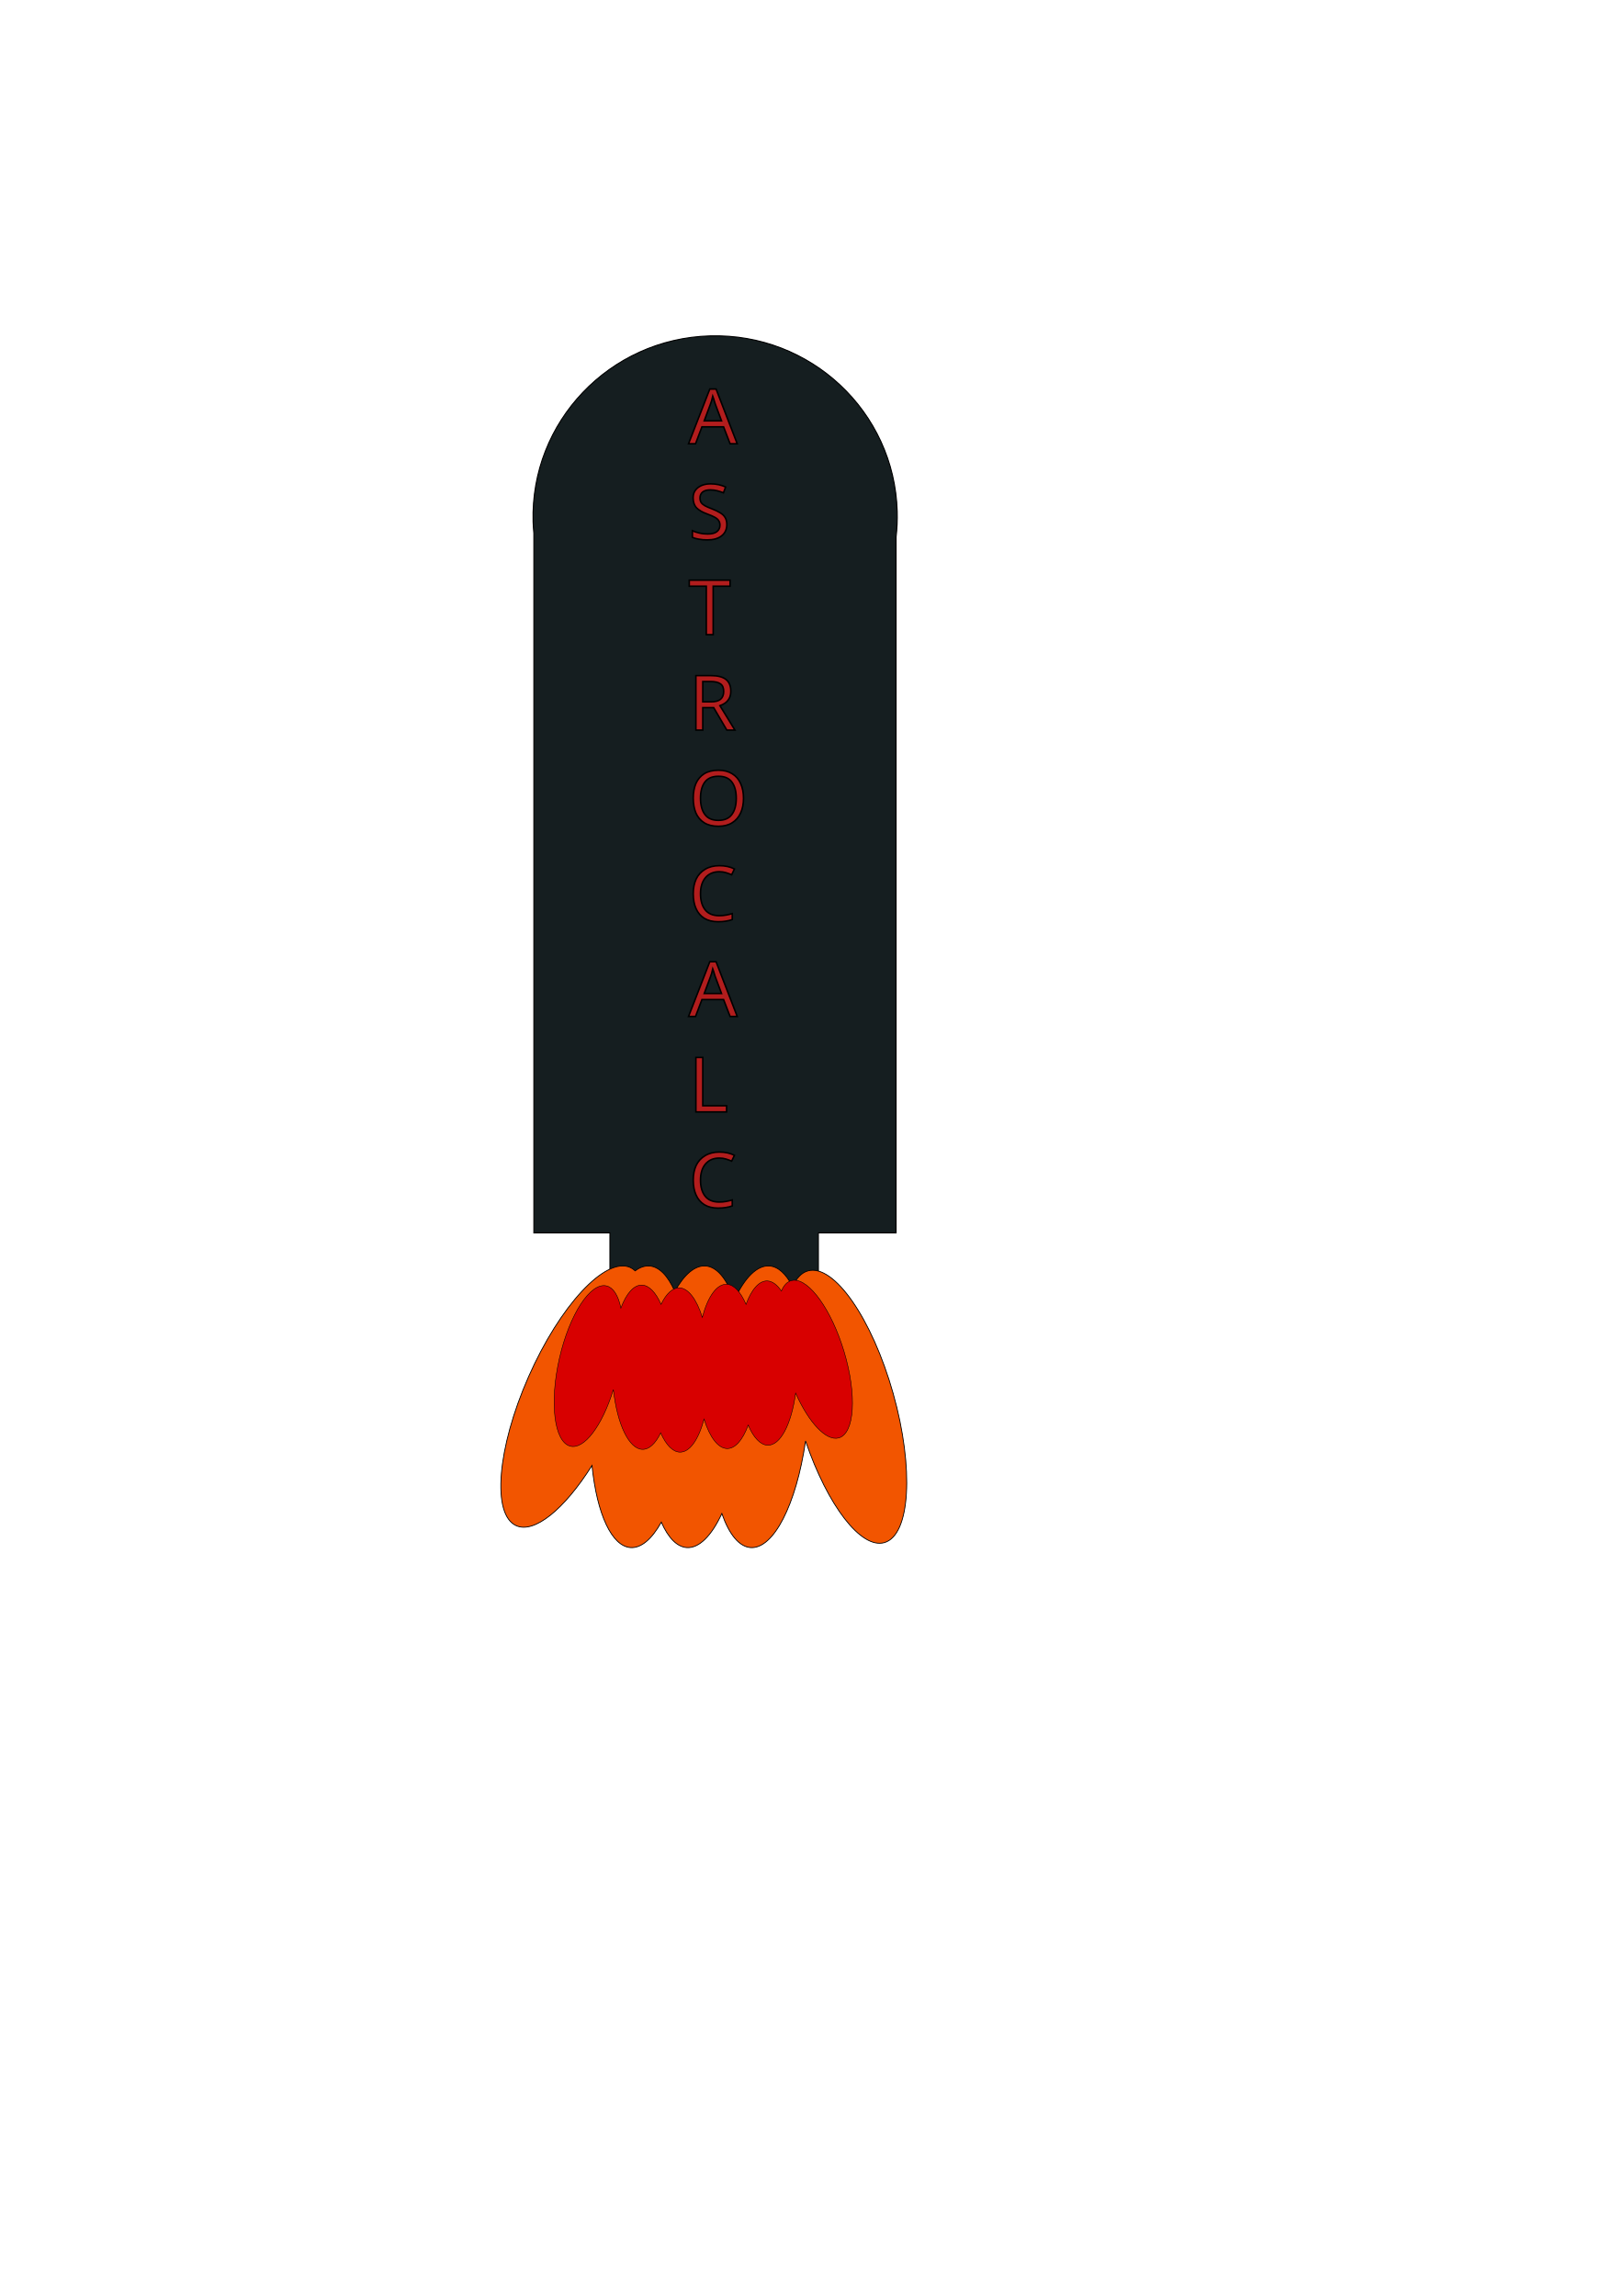
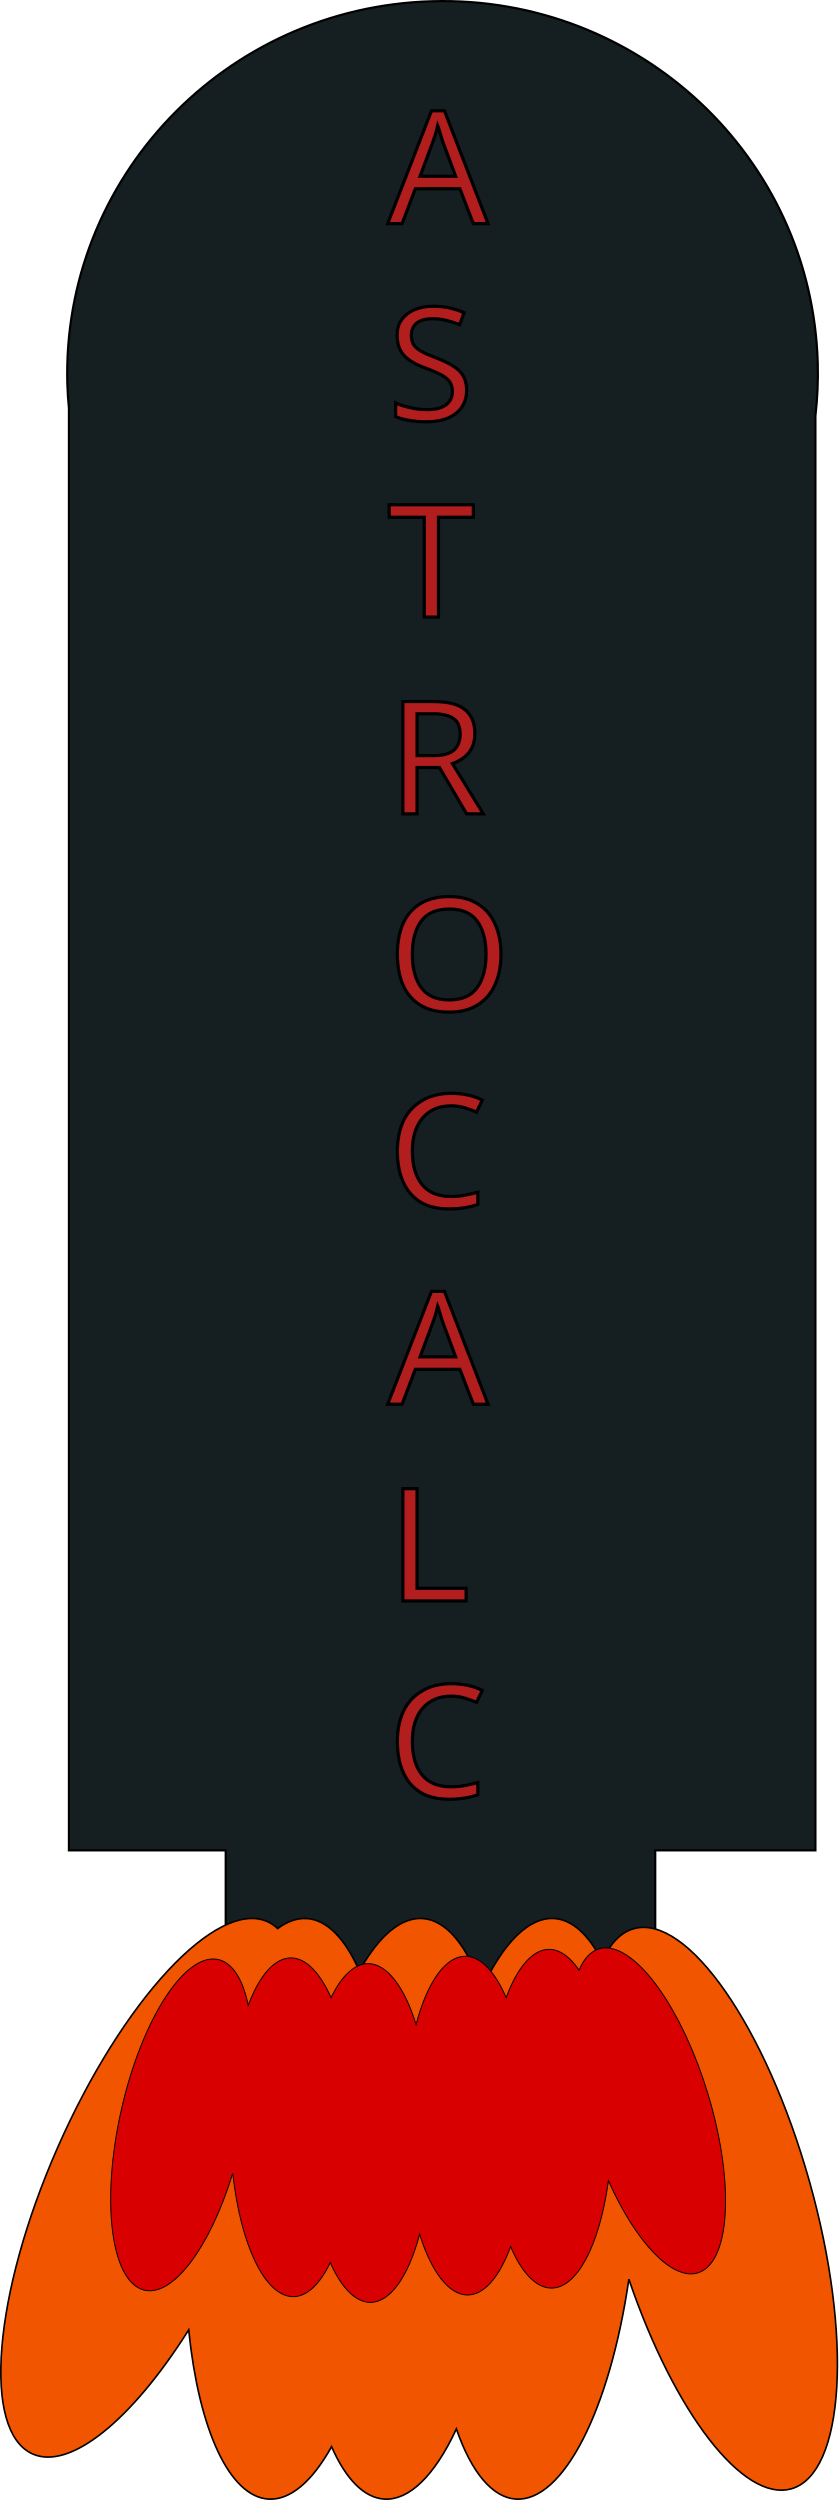
- <svg xmlns="http://www.w3.org/2000/svg" width="210mm" height="297mm" viewBox="0 0 210 297" version="1.1" id="svg5">
+ <svg xmlns="http://www.w3.org/2000/svg" width="52.6mm" height="156.875mm" viewBox="0 0 52.6 156.875" version="1.1" id="svg5">
  <defs id="defs2">
    <rect x="396.772" y="218.492" width="117.823" height="580.468" id="rect9254" />
    <rect x="383.5" y="168.702" width="123.737" height="628.887" id="rect9248" />
    <rect x="387.302" y="213.677" width="116.822" height="575.445" id="rect1188" />
    <rect x="388.285" y="204.94" width="122.263" height="583.441" id="rect1182" />
    <rect x="395.34" y="200.3" width="110.423" height="588.33" id="rect1176" />
    <rect x="396.285" y="206.657" width="100.763" height="584.907" id="rect1170" />
-     <rect x="386.384" y="203.968" width="112.779" height="594.121" id="rect604" />
+     <rect x="386.384" y="203.968" width="112.779" height="594.122" id="rect604" />
    <rect x="405.961" y="160.387" width="86.276" height="683.229" id="rect598" />
    <rect x="419.028" y="672.427" width="128.192" height="104.867" id="rect592" />
    <rect x="384.867" y="901.899" width="15.329" height="169.437" id="rect586" />
    <rect x="385.431" y="782.884" width="120.346" height="528.353" id="rect580" />
    <rect x="372.13" y="771.825" width="133.407" height="462.75" id="rect568" />
  </defs>
-   <g id="layer1">
+   <g id="layer1" transform="translate(-64.72419,-43.37132)">
    <path id="rect234" style="fill:#151e20;stroke:#000000;stroke-width:0.138" d="m 91.837,43.45 a 23.379,23.553 88.391 0 0 -22.887,24.031 23.379,23.553 88.391 0 0 0.099,1.507 v 90.493 h 9.838 v 9.15 H 105.841 v -9.15 h 10.051 V 69.468 a 23.379,23.553 88.391 0 0 0.146,-3.31 23.379,23.553 88.391 0 0 -24.2,-22.708 z" />
    <text xml:space="preserve" style="font-style:normal;font-variant:normal;font-weight:normal;font-stretch:normal;font-size:9.878px;font-family:'Cousine Nerd Font Mono';-inkscape-font-specification:'Cousine Nerd Font Mono, Normal';font-variant-ligatures:normal;font-variant-caps:normal;font-variant-numeric:normal;font-variant-east-asian:normal;fill:#b21d1d;fill-opacity:1;stroke:#000000;stroke-width:0.2" x="89.052" y="57.402" id="text9310">
      <tspan id="tspan9308" style="font-style:normal;font-variant:normal;font-weight:normal;font-stretch:normal;font-size:9.878px;font-family:'Cousine Nerd Font Mono';-inkscape-font-specification:'Cousine Nerd Font Mono, Normal';font-variant-ligatures:normal;font-variant-caps:normal;font-variant-numeric:normal;font-variant-east-asian:normal;stroke-width:0.2" x="89.052" y="57.402">A</tspan>
      <tspan style="font-style:normal;font-variant:normal;font-weight:normal;font-stretch:normal;font-size:9.878px;font-family:'Cousine Nerd Font Mono';-inkscape-font-specification:'Cousine Nerd Font Mono, Normal';font-variant-ligatures:normal;font-variant-caps:normal;font-variant-numeric:normal;font-variant-east-asian:normal;stroke-width:0.2" x="89.052" y="69.749" id="tspan9312">S</tspan>
      <tspan style="font-style:normal;font-variant:normal;font-weight:normal;font-stretch:normal;font-size:9.878px;font-family:'Cousine Nerd Font Mono';-inkscape-font-specification:'Cousine Nerd Font Mono, Normal';font-variant-ligatures:normal;font-variant-caps:normal;font-variant-numeric:normal;font-variant-east-asian:normal;stroke-width:0.2" x="89.052" y="82.096" id="tspan9314">T</tspan>
      <tspan style="font-style:normal;font-variant:normal;font-weight:normal;font-stretch:normal;font-size:9.878px;font-family:'Cousine Nerd Font Mono';-inkscape-font-specification:'Cousine Nerd Font Mono, Normal';font-variant-ligatures:normal;font-variant-caps:normal;font-variant-numeric:normal;font-variant-east-asian:normal;stroke-width:0.2" x="89.052" y="94.444" id="tspan9316">R</tspan>
      <tspan style="font-style:normal;font-variant:normal;font-weight:normal;font-stretch:normal;font-size:9.878px;font-family:'Cousine Nerd Font Mono';-inkscape-font-specification:'Cousine Nerd Font Mono, Normal';font-variant-ligatures:normal;font-variant-caps:normal;font-variant-numeric:normal;font-variant-east-asian:normal;stroke-width:0.2" x="89.052" y="106.791" id="tspan9318">O</tspan>
      <tspan style="font-style:normal;font-variant:normal;font-weight:normal;font-stretch:normal;font-size:9.878px;font-family:'Cousine Nerd Font Mono';-inkscape-font-specification:'Cousine Nerd Font Mono, Normal';font-variant-ligatures:normal;font-variant-caps:normal;font-variant-numeric:normal;font-variant-east-asian:normal;stroke-width:0.2" x="89.052" y="119.138" id="tspan9320">C</tspan>
      <tspan style="font-style:normal;font-variant:normal;font-weight:normal;font-stretch:normal;font-size:9.878px;font-family:'Cousine Nerd Font Mono';-inkscape-font-specification:'Cousine Nerd Font Mono, Normal';font-variant-ligatures:normal;font-variant-caps:normal;font-variant-numeric:normal;font-variant-east-asian:normal;stroke-width:0.2" x="89.052" y="131.485" id="tspan9322">A</tspan>
      <tspan style="font-style:normal;font-variant:normal;font-weight:normal;font-stretch:normal;font-size:9.878px;font-family:'Cousine Nerd Font Mono';-inkscape-font-specification:'Cousine Nerd Font Mono, Normal';font-variant-ligatures:normal;font-variant-caps:normal;font-variant-numeric:normal;font-variant-east-asian:normal;stroke-width:0.2" x="89.052" y="143.833" id="tspan9324">L</tspan>
      <tspan style="font-style:normal;font-variant:normal;font-weight:normal;font-stretch:normal;font-size:9.878px;font-family:'Cousine Nerd Font Mono';-inkscape-font-specification:'Cousine Nerd Font Mono, Normal';font-variant-ligatures:normal;font-variant-caps:normal;font-variant-numeric:normal;font-variant-east-asian:normal;stroke-width:0.2" x="89.052" y="156.18" id="tspan9326">C</tspan>
    </text>
    <path id="path9502" style="fill:#f25500;stroke:#000000;stroke-width:0.103" d="m 83.977,163.759 a 6.325,18.256 3.795 0 0 -1.828,0.629 6.325,18.256 23.778 0 0 -0.648,-0.439 6.325,18.256 23.778 0 0 -13.149,14.156 6.325,18.256 23.778 0 0 -1.573,19.256 6.325,18.256 23.778 0 0 9.786,-7.79 6.325,18.256 3.795 0 0 4.995,10.618 6.325,18.256 3.795 0 0 3.971,-3.289 6.325,18.256 3.795 0 0 3.296,3.289 6.325,18.256 3.795 0 0 4.535,-4.403 6.325,18.256 3.795 0 0 3.725,4.403 6.325,18.256 3.795 0 0 7.098,-13.793 18.256,6.325 74.298 0 0 10.185,13.152 18.256,6.325 74.298 0 0 1.149,-19.287 18.256,6.325 74.298 0 0 -11.03,-15.863 18.256,6.325 74.298 0 0 -1.975,2.043 6.325,18.256 3.795 0 0 -3.011,-2.684 6.325,18.256 3.795 0 0 -4.531,4.4 6.325,18.256 3.795 0 0 -3.729,-4.4 6.325,18.256 3.795 0 0 -3.969,3.293 6.325,18.256 3.795 0 0 -3.299,-3.293 z" />
    <path id="path9521" style="fill:#d80000;fill-opacity:1;stroke:#000000;stroke-width:0.062" d="m 102.605,165.608 a 10.629,3.89 72.996 0 0 -0.253,0.043 10.629,3.89 72.996 0 0 -1.291,1.351 10.629,3.89 89.547 0 0 -1.83,-1.308 10.629,3.89 89.547 0 0 -2.745,3.031 10.629,3.89 89.547 0 0 -2.52,-2.599 10.629,3.89 89.547 0 0 -3.133,4.277 10.629,3.89 89.547 0 0 -2.966,-3.813 10.629,3.89 89.547 0 0 -2.369,2.135 10.629,3.89 89.547 0 0 -2.474,-2.494 10.629,3.89 89.547 0 0 -2.722,2.972 3.89,10.629 12.544 0 0 -1.826,-2.857 3.89,10.629 12.544 0 0 -6.127,9.368 3.89,10.629 12.544 0 0 1.401,11.356 3.89,10.629 12.544 0 0 5.579,-7.321 10.629,3.89 89.547 0 0 3.75,7.737 10.629,3.89 89.547 0 0 2.369,-2.136 10.629,3.89 89.547 0 0 2.474,2.495 10.629,3.89 89.547 0 0 3.134,-4.274 10.629,3.89 89.547 0 0 2.964,3.81 10.629,3.89 89.547 0 0 2.745,-3.031 10.629,3.89 89.547 0 0 2.52,2.599 10.629,3.89 89.547 0 0 3.618,-6.73 10.629,3.89 72.996 0 0 5.557,5.79 10.629,3.89 72.996 0 0 0.71,-11.171 10.629,3.89 72.996 0 0 -6.567,-9.23 z" />
  </g>
</svg>
